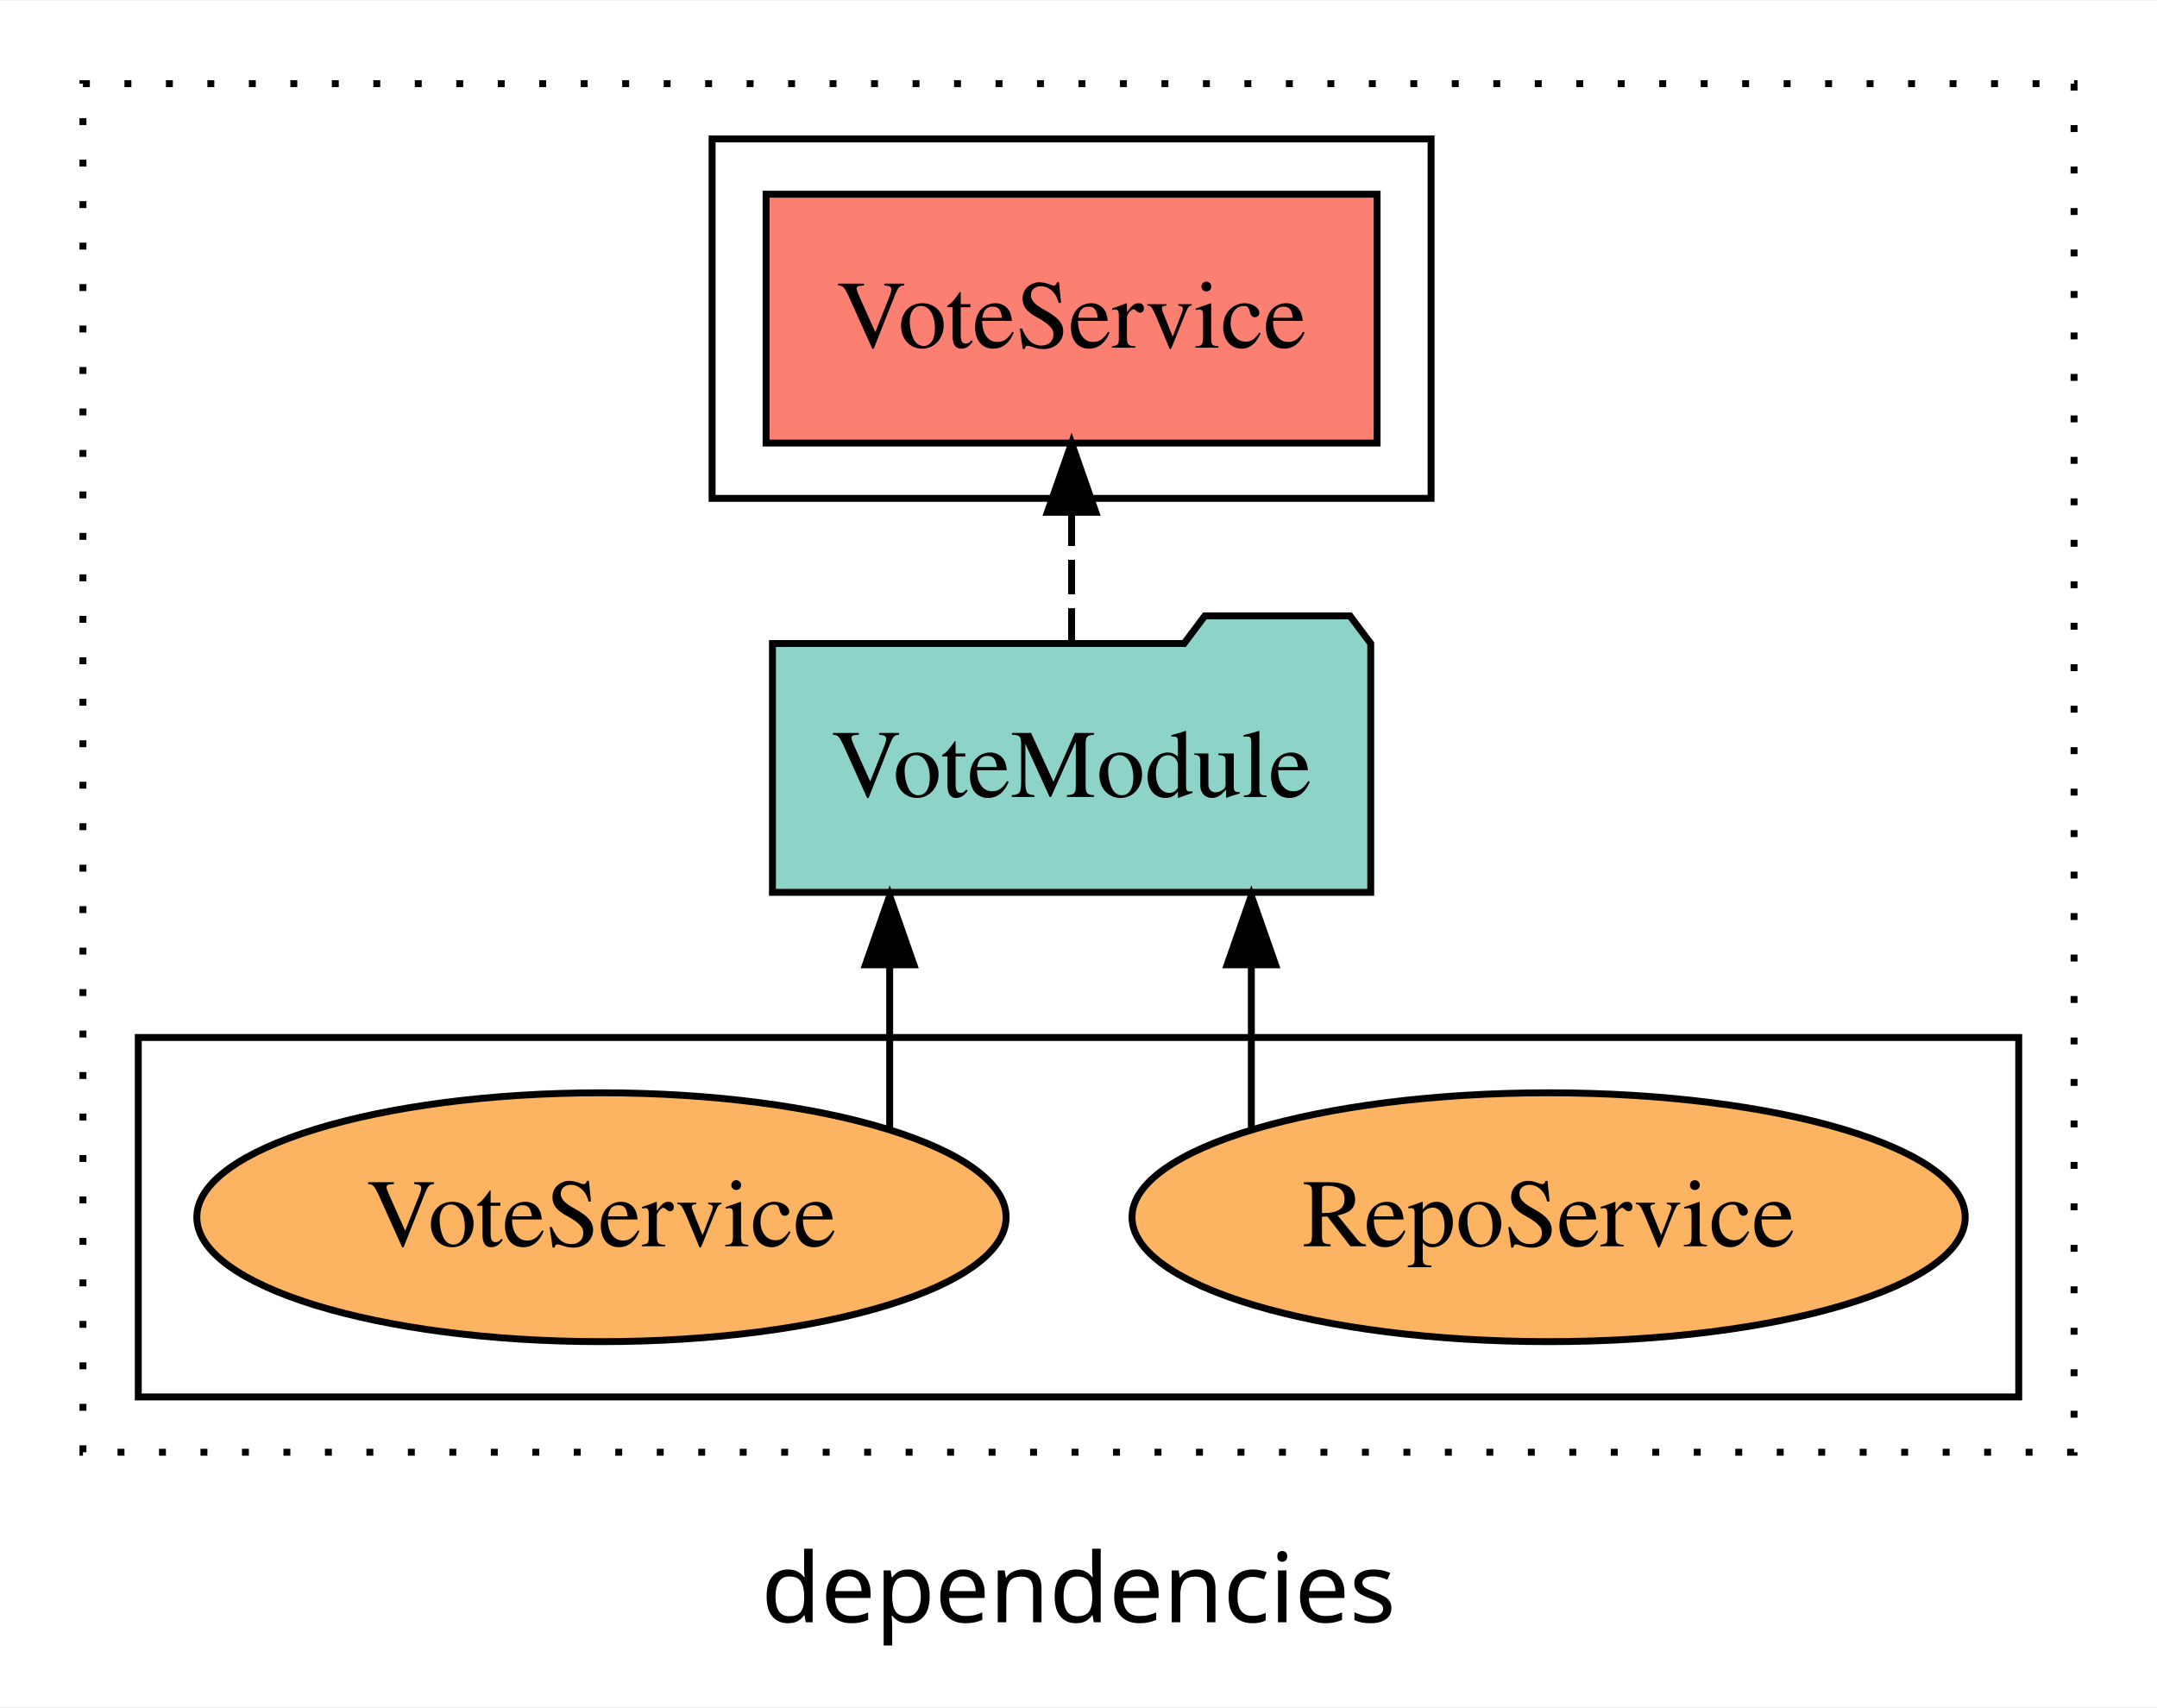
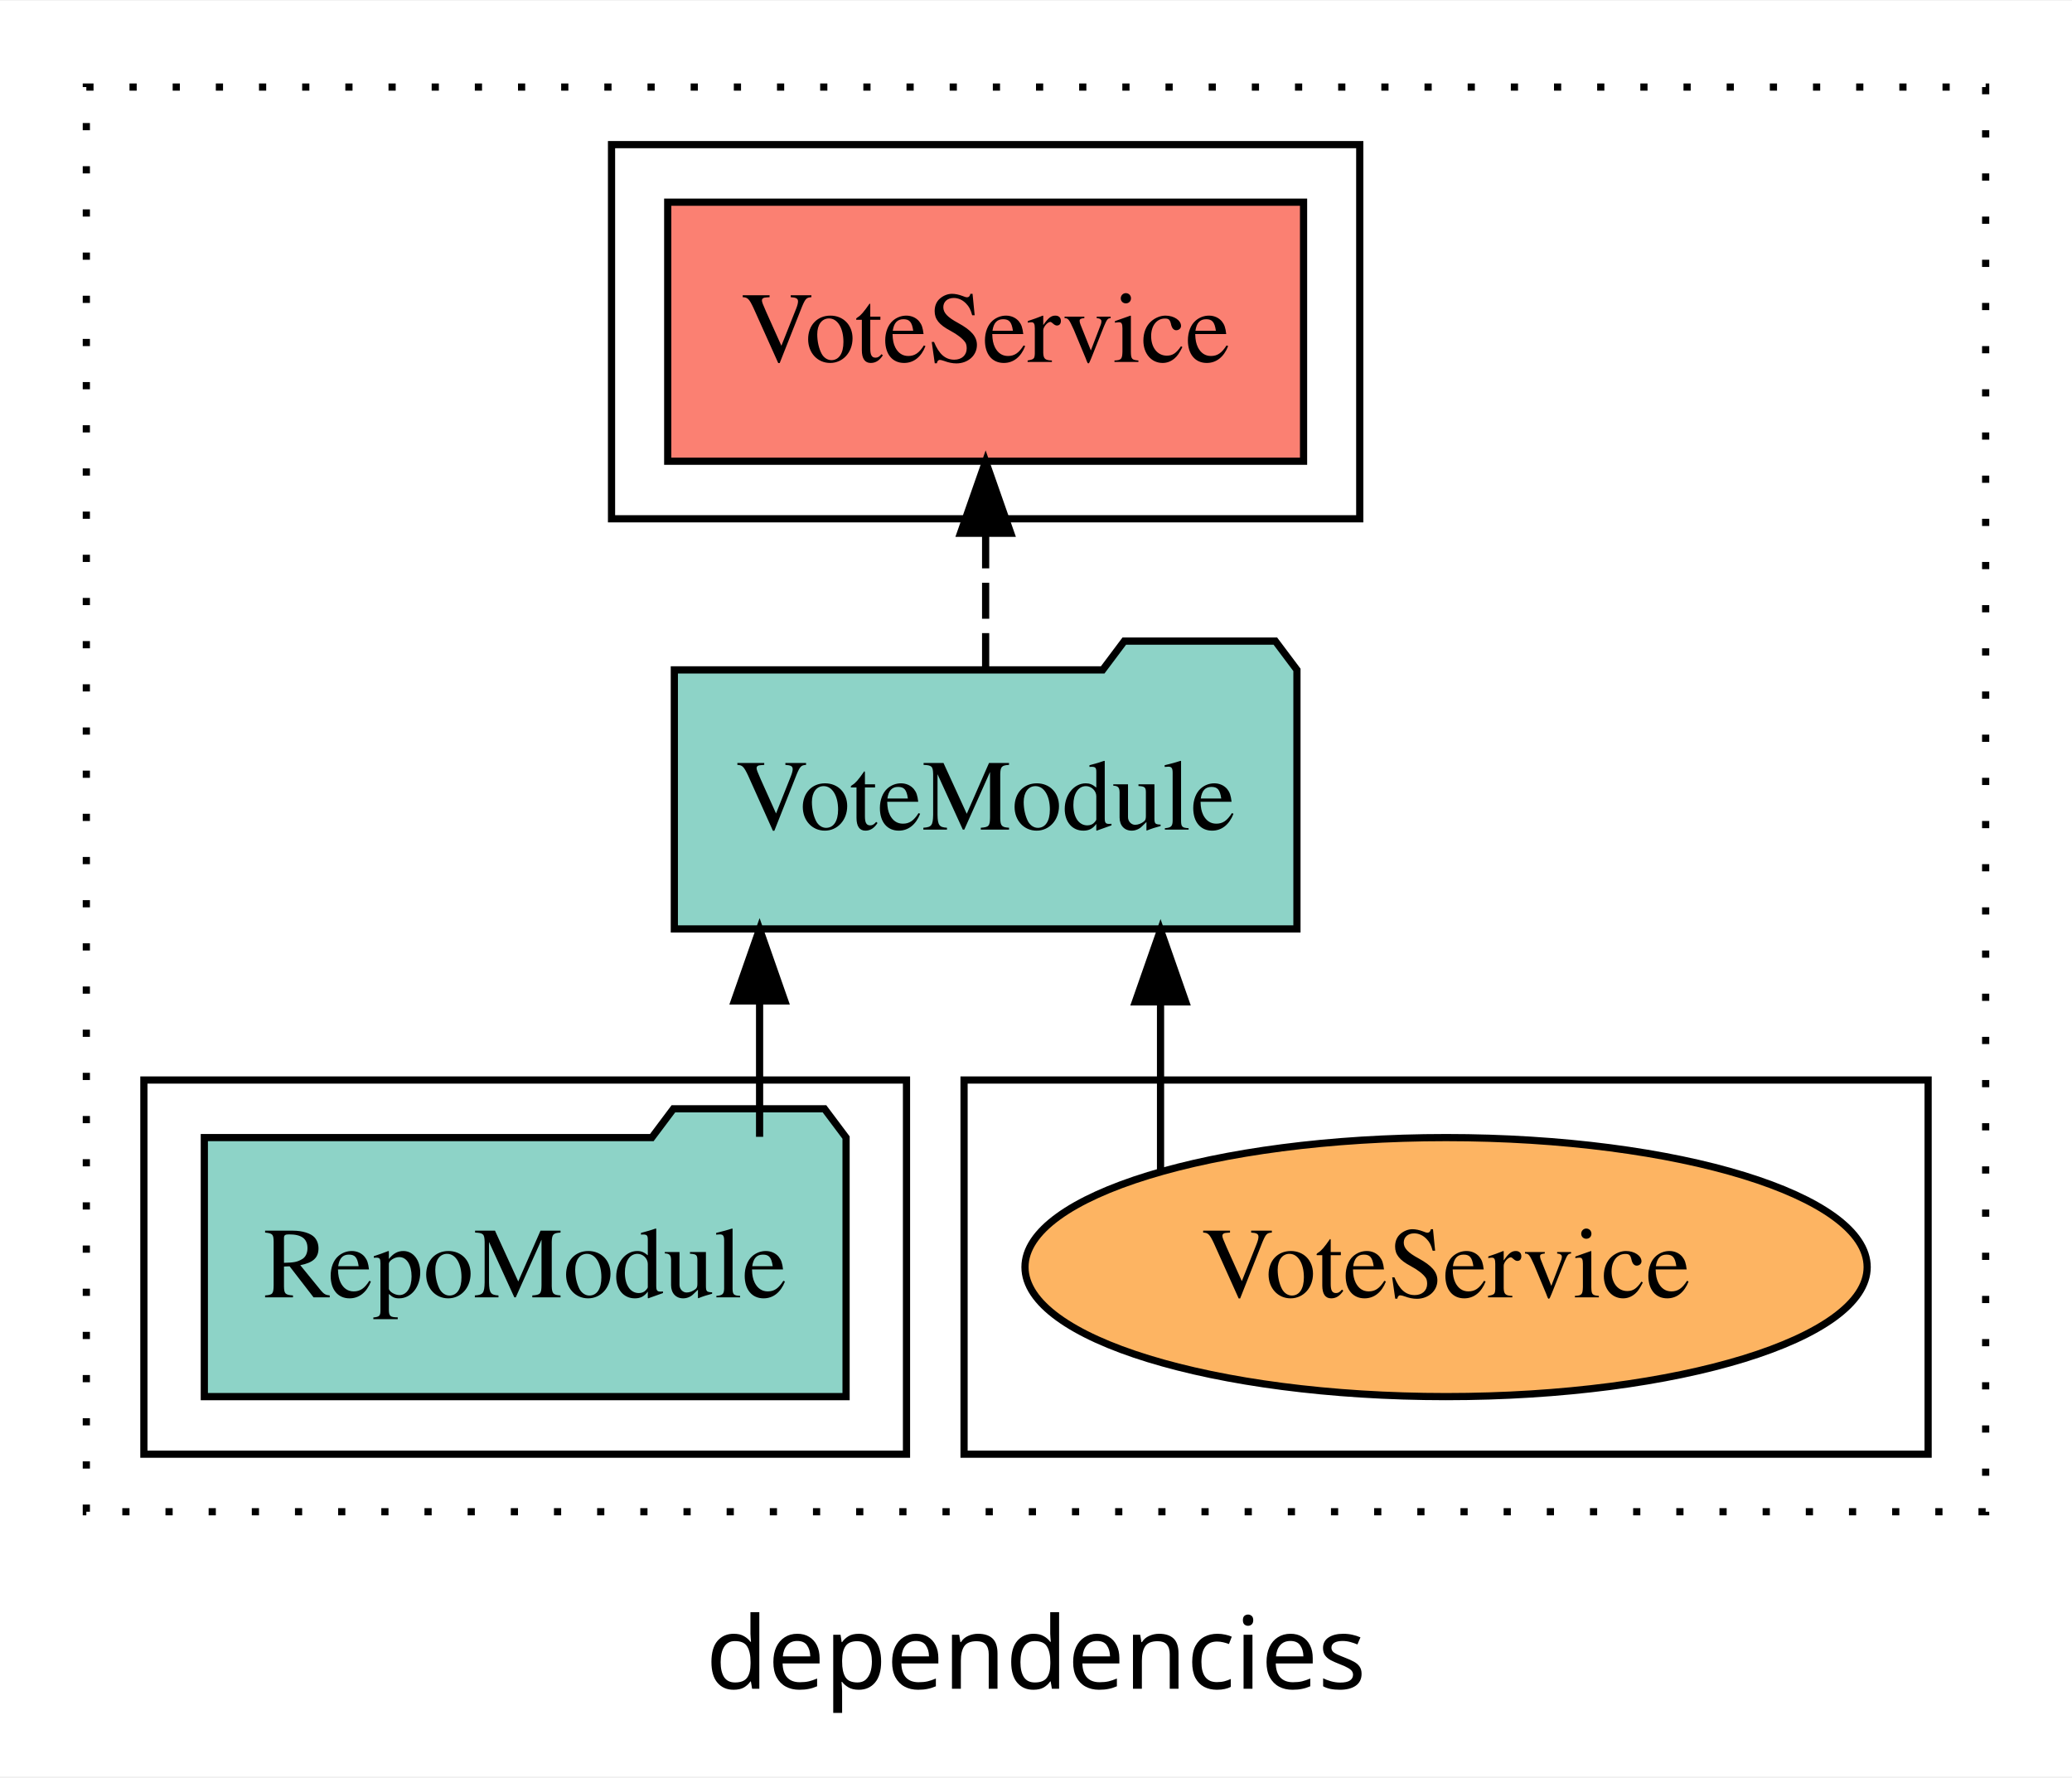
- <svg xmlns="http://www.w3.org/2000/svg" width="312pt" height="247pt" viewBox="0.00 0.00 312.00 246.80">
+ <svg xmlns="http://www.w3.org/2000/svg" width="288pt" height="247pt" viewBox="0.00 0.00 288.00 246.80">
  <g id="graph0" class="graph" transform="scale(1 1) rotate(0) translate(4 242.8)">
-     <polygon fill="white" stroke="transparent" points="-4,4 -4,-242.8 308,-242.8 308,4 -4,4" />
-     <text text-anchor="middle" x="152" y="-8.2" font-family="sans-serif" font-size="14.00">dependencies</text>
+     <polygon fill="white" stroke="transparent" points="-4,4 -4,-242.8 284,-242.8 284,4 -4,4" />
+     <text text-anchor="middle" x="140" y="-8.2" font-family="sans-serif" font-size="14.00">dependencies</text>
    <g id="clust1" class="cluster">
-       <polygon fill="none" stroke="black" stroke-dasharray="1,5" points="8,-32.8 8,-230.8 296,-230.8 296,-32.8 8,-32.8" />
+       <polygon fill="none" stroke="black" stroke-dasharray="1,5" points="8,-32.8 8,-230.8 272,-230.8 272,-32.8 8,-32.8" />
+     </g>
+     <g id="clust6" class="cluster">
+       <polygon fill="none" stroke="black" points="130,-40.8 130,-92.8 264,-92.8 264,-40.8 130,-40.8" />
+     </g>
+     <g id="clust3" class="cluster">
+       <polygon fill="none" stroke="black" points="16,-40.8 16,-92.8 122,-92.8 122,-40.8 16,-40.8" />
    </g>
    <g id="clust4" class="cluster">
-       <polygon fill="none" stroke="black" points="99,-170.8 99,-222.8 203,-222.8 203,-170.8 99,-170.8" />
-     </g>
-     <g id="clust6" class="cluster">
-       <polygon fill="none" stroke="black" points="16,-40.8 16,-92.8 288,-92.8 288,-40.8 16,-40.8" />
+       <polygon fill="none" stroke="black" points="81,-170.8 81,-222.8 185,-222.8 185,-170.8 81,-170.8" />
    </g>
    <g id="node1" class="node">
-       <polygon fill="#fb8072" stroke="black" points="195.19,-214.8 106.81,-214.8 106.81,-178.8 195.19,-178.8 195.19,-214.8" />
-       <text text-anchor="middle" x="151" y="-192.6" font-family="Times,serif" font-size="14.00">VoteService </text>
+       <polygon fill="#8dd3c7" stroke="black" points="113.6,-84.8 110.6,-88.8 89.6,-88.8 86.6,-84.8 24.4,-84.8 24.4,-48.8 113.6,-48.8 113.6,-84.8" />
+       <text text-anchor="middle" x="69" y="-62.6" font-family="Times,serif" font-size="14.00">RepoModule</text>
    </g>
    <g id="node2" class="node">
-       <polygon fill="#8dd3c7" stroke="black" points="194.27,-149.8 191.27,-153.8 170.27,-153.8 167.27,-149.8 107.73,-149.8 107.73,-113.8 194.27,-113.8 194.27,-149.8" />
-       <text text-anchor="middle" x="151" y="-127.6" font-family="Times,serif" font-size="14.00">VoteModule</text>
+       <polygon fill="#8dd3c7" stroke="black" points="176.27,-149.8 173.27,-153.8 152.27,-153.8 149.27,-149.8 89.73,-149.8 89.73,-113.8 176.27,-113.8 176.27,-149.8" />
+       <text text-anchor="middle" x="133" y="-127.6" font-family="Times,serif" font-size="14.00">VoteModule</text>
    </g>
    <g id="edge1" class="edge">
-       <path fill="none" stroke="black" stroke-dasharray="5,2" d="M151,-149.91C151,-149.91 151,-168.79 151,-168.79" />
-       <polygon fill="black" stroke="black" points="147.5,-168.79 151,-178.79 154.5,-168.79 147.5,-168.79" />
+       <path fill="none" stroke="black" d="M101.58,-84.91C101.58,-84.91 101.58,-103.79 101.58,-103.79" />
+       <polygon fill="black" stroke="black" points="98.08,-103.79 101.58,-113.79 105.08,-103.79 98.08,-103.79" />
    </g>
    <g id="node3" class="node">
-       <ellipse fill="#fdb462" stroke="black" cx="220" cy="-66.8" rx="60.26" ry="18" />
-       <text text-anchor="middle" x="220" y="-62.6" font-family="Times,serif" font-size="14.00">RepoService</text>
+       <polygon fill="#fb8072" stroke="black" points="177.19,-214.8 88.81,-214.8 88.81,-178.8 177.19,-178.8 177.19,-214.8" />
+       <text text-anchor="middle" x="133" y="-192.6" font-family="Times,serif" font-size="14.00">VoteService </text>
    </g>
    <g id="edge2" class="edge">
-       <path fill="none" stroke="black" d="M177,-79.64C177,-79.64 177,-103.32 177,-103.32" />
-       <polygon fill="black" stroke="black" points="173.5,-103.32 177,-113.32 180.5,-103.32 173.5,-103.32" />
+       <path fill="none" stroke="black" stroke-dasharray="5,2" d="M133,-149.91C133,-149.91 133,-168.79 133,-168.79" />
+       <polygon fill="black" stroke="black" points="129.5,-168.79 133,-178.79 136.5,-168.79 129.5,-168.79" />
    </g>
    <g id="node4" class="node">
-       <ellipse fill="#fdb462" stroke="black" cx="83" cy="-66.8" rx="58.53" ry="18" />
-       <text text-anchor="middle" x="83" y="-62.6" font-family="Times,serif" font-size="14.00">VoteService</text>
+       <ellipse fill="#fdb462" stroke="black" cx="197" cy="-66.8" rx="58.53" ry="18" />
+       <text text-anchor="middle" x="197" y="-62.6" font-family="Times,serif" font-size="14.00">VoteService</text>
    </g>
    <g id="edge3" class="edge">
-       <path fill="none" stroke="black" d="M124.69,-79.64C124.69,-79.64 124.69,-103.32 124.69,-103.32" />
-       <polygon fill="black" stroke="black" points="121.19,-103.32 124.69,-113.32 128.19,-103.32 121.19,-103.32" />
+       <path fill="none" stroke="black" d="M157.31,-80.27C157.31,-80.27 157.31,-103.66 157.31,-103.66" />
+       <polygon fill="black" stroke="black" points="153.81,-103.66 157.31,-113.66 160.81,-103.66 153.81,-103.66" />
    </g>
  </g>
</svg>
